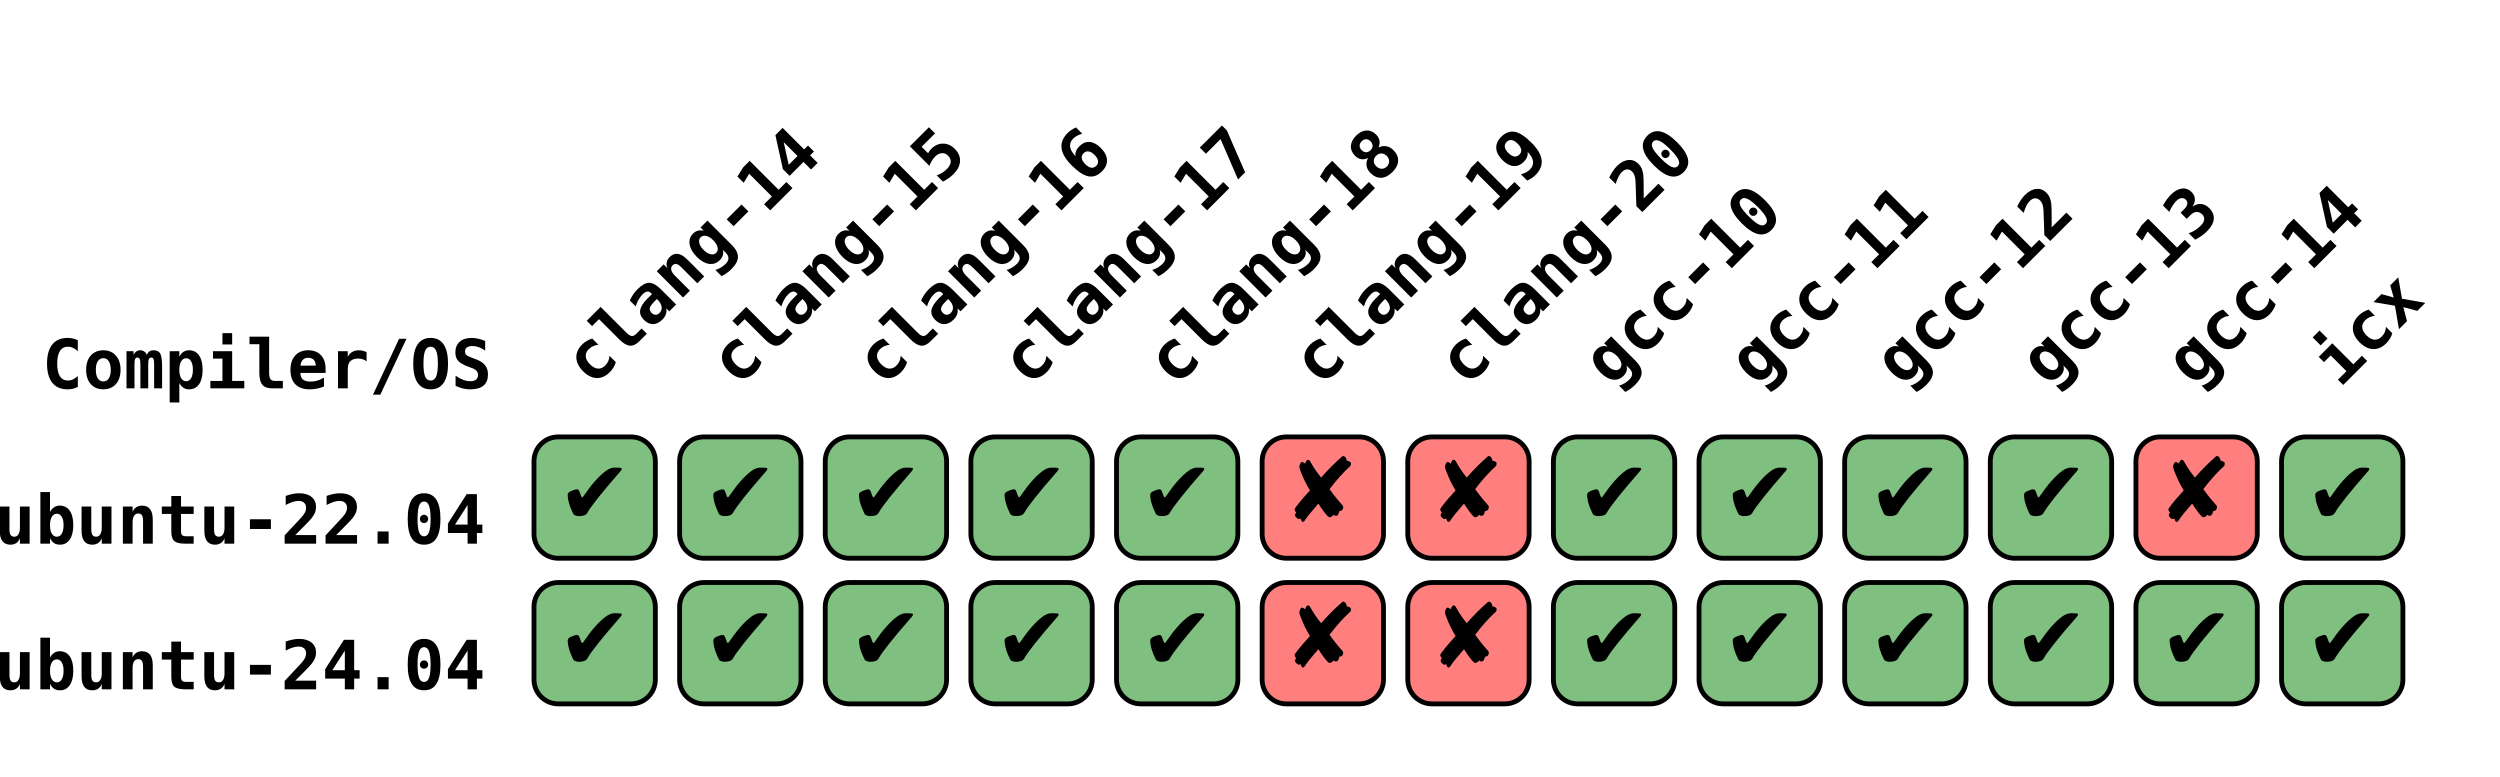
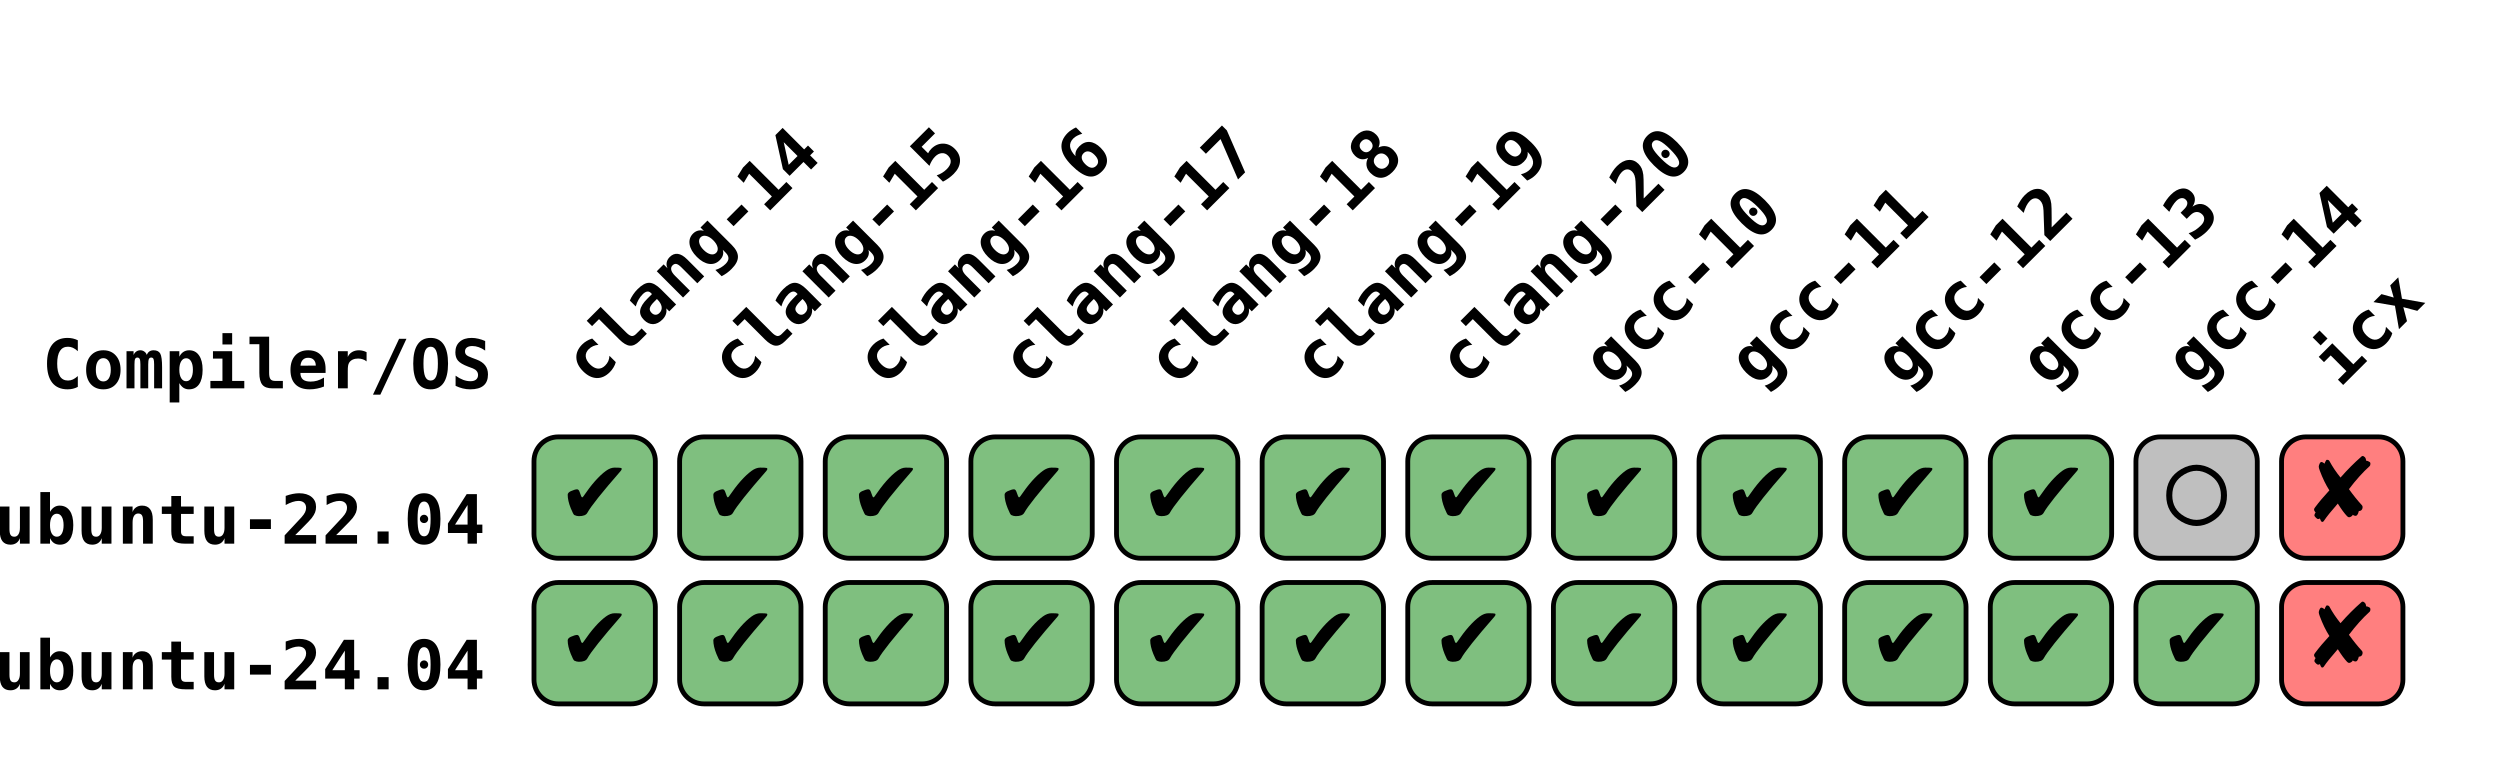
<svg xmlns="http://www.w3.org/2000/svg" width="515" height="160" font-family="monospace">
  <rect x="0" y="0" width="100%" height="100%" fill="none" />
  <text x="55.0" y="80" font-size="14" text-anchor="middle" font-weight="700" fill="black">Compiler/OS</text>
  <text x="122" y="80" transform="rotate(-45,122,80)" font-size="14" font-weight="700" fill="black">clang-14</text>
  <text x="152" y="80" transform="rotate(-45,152,80)" font-size="14" font-weight="700" fill="black">clang-15</text>
  <text x="182" y="80" transform="rotate(-45,182,80)" font-size="14" font-weight="700" fill="black">clang-16</text>
  <text x="212" y="80" transform="rotate(-45,212,80)" font-size="14" font-weight="700" fill="black">clang-17</text>
  <text x="242" y="80" transform="rotate(-45,242,80)" font-size="14" font-weight="700" fill="black">clang-18</text>
  <text x="272" y="80" transform="rotate(-45,272,80)" font-size="14" font-weight="700" fill="black">clang-19</text>
  <text x="302" y="80" transform="rotate(-45,302,80)" font-size="14" font-weight="700" fill="black">clang-20</text>
  <text x="332" y="80" transform="rotate(-45,332,80)" font-size="14" font-weight="700" fill="black">gcc-10</text>
  <text x="362" y="80" transform="rotate(-45,362,80)" font-size="14" font-weight="700" fill="black">gcc-11</text>
  <text x="392" y="80" transform="rotate(-45,392,80)" font-size="14" font-weight="700" fill="black">gcc-12</text>
  <text x="422" y="80" transform="rotate(-45,422,80)" font-size="14" font-weight="700" fill="black">gcc-13</text>
  <text x="452" y="80" transform="rotate(-45,452,80)" font-size="14" font-weight="700" fill="black">gcc-14</text>
  <text x="482" y="80" transform="rotate(-45,482,80)" font-size="14" font-weight="700" fill="black">icx</text>
  <text x="100" y="112" font-size="14" text-anchor="end" font-weight="700" fill="black">ubuntu-22.04</text>
  <text x="100" y="142" font-size="14" text-anchor="end" font-weight="700" fill="black">ubuntu-24.04</text>
  <rect x="110" y="90" width="25" height="25" rx="5" ry="5" fill="green" fill-opacity="0.5" stroke="black" />
  <text x="122.5" y="107.5" text-anchor="middle" font-size="21" fill="black">✔</text>
  <rect x="140" y="90" width="25" height="25" rx="5" ry="5" fill="green" fill-opacity="0.5" stroke="black" />
  <text x="152.5" y="107.5" text-anchor="middle" font-size="21" fill="black">✔</text>
  <rect x="170" y="90" width="25" height="25" rx="5" ry="5" fill="green" fill-opacity="0.5" stroke="black" />
  <text x="182.5" y="107.5" text-anchor="middle" font-size="21" fill="black">✔</text>
  <rect x="200" y="90" width="25" height="25" rx="5" ry="5" fill="green" fill-opacity="0.5" stroke="black" />
  <text x="212.5" y="107.5" text-anchor="middle" font-size="21" fill="black">✔</text>
  <rect x="230" y="90" width="25" height="25" rx="5" ry="5" fill="green" fill-opacity="0.5" stroke="black" />
  <text x="242.5" y="107.5" text-anchor="middle" font-size="21" fill="black">✔</text>
-   <rect x="260" y="90" width="25" height="25" rx="5" ry="5" fill="red" fill-opacity="0.5" stroke="black" />
-   <text x="272.5" y="107.5" text-anchor="middle" font-size="21" fill="black">✘</text>
-   <rect x="290" y="90" width="25" height="25" rx="5" ry="5" fill="red" fill-opacity="0.5" stroke="black" />
-   <text x="302.5" y="107.5" text-anchor="middle" font-size="21" fill="black">✘</text>
+   <rect x="260" y="90" width="25" height="25" rx="5" ry="5" fill="green" fill-opacity="0.5" stroke="black" />
+   <text x="272.5" y="107.5" text-anchor="middle" font-size="21" fill="black">✔</text>
+   <rect x="290" y="90" width="25" height="25" rx="5" ry="5" fill="green" fill-opacity="0.5" stroke="black" />
+   <text x="302.5" y="107.5" text-anchor="middle" font-size="21" fill="black">✔</text>
  <rect x="320" y="90" width="25" height="25" rx="5" ry="5" fill="green" fill-opacity="0.5" stroke="black" />
  <text x="332.5" y="107.5" text-anchor="middle" font-size="21" fill="black">✔</text>
  <rect x="350" y="90" width="25" height="25" rx="5" ry="5" fill="green" fill-opacity="0.5" stroke="black" />
  <text x="362.5" y="107.5" text-anchor="middle" font-size="21" fill="black">✔</text>
  <rect x="380" y="90" width="25" height="25" rx="5" ry="5" fill="green" fill-opacity="0.5" stroke="black" />
  <text x="392.5" y="107.5" text-anchor="middle" font-size="21" fill="black">✔</text>
  <rect x="410" y="90" width="25" height="25" rx="5" ry="5" fill="green" fill-opacity="0.5" stroke="black" />
  <text x="422.5" y="107.5" text-anchor="middle" font-size="21" fill="black">✔</text>
-   <rect x="440" y="90" width="25" height="25" rx="5" ry="5" fill="red" fill-opacity="0.5" stroke="black" />
-   <text x="452.5" y="107.5" text-anchor="middle" font-size="21" fill="black">✘</text>
-   <rect x="470" y="90" width="25" height="25" rx="5" ry="5" fill="green" fill-opacity="0.5" stroke="black" />
-   <text x="482.5" y="107.5" text-anchor="middle" font-size="21" fill="black">✔</text>
+   <rect x="440" y="90" width="25" height="25" rx="5" ry="5" fill="gray" fill-opacity="0.5" stroke="black" />
+   <text x="452.5" y="107.5" text-anchor="middle" font-size="21" fill="black">○</text>
+   <rect x="470" y="90" width="25" height="25" rx="5" ry="5" fill="red" fill-opacity="0.5" stroke="black" />
+   <text x="482.5" y="107.5" text-anchor="middle" font-size="21" fill="black">✘</text>
  <rect x="110" y="120" width="25" height="25" rx="5" ry="5" fill="green" fill-opacity="0.5" stroke="black" />
  <text x="122.5" y="137.5" text-anchor="middle" font-size="21" fill="black">✔</text>
  <rect x="140" y="120" width="25" height="25" rx="5" ry="5" fill="green" fill-opacity="0.5" stroke="black" />
  <text x="152.5" y="137.5" text-anchor="middle" font-size="21" fill="black">✔</text>
  <rect x="170" y="120" width="25" height="25" rx="5" ry="5" fill="green" fill-opacity="0.5" stroke="black" />
  <text x="182.5" y="137.5" text-anchor="middle" font-size="21" fill="black">✔</text>
  <rect x="200" y="120" width="25" height="25" rx="5" ry="5" fill="green" fill-opacity="0.5" stroke="black" />
  <text x="212.5" y="137.5" text-anchor="middle" font-size="21" fill="black">✔</text>
  <rect x="230" y="120" width="25" height="25" rx="5" ry="5" fill="green" fill-opacity="0.5" stroke="black" />
  <text x="242.5" y="137.5" text-anchor="middle" font-size="21" fill="black">✔</text>
-   <rect x="260" y="120" width="25" height="25" rx="5" ry="5" fill="red" fill-opacity="0.5" stroke="black" />
-   <text x="272.5" y="137.5" text-anchor="middle" font-size="21" fill="black">✘</text>
-   <rect x="290" y="120" width="25" height="25" rx="5" ry="5" fill="red" fill-opacity="0.5" stroke="black" />
-   <text x="302.5" y="137.5" text-anchor="middle" font-size="21" fill="black">✘</text>
+   <rect x="260" y="120" width="25" height="25" rx="5" ry="5" fill="green" fill-opacity="0.5" stroke="black" />
+   <text x="272.5" y="137.5" text-anchor="middle" font-size="21" fill="black">✔</text>
+   <rect x="290" y="120" width="25" height="25" rx="5" ry="5" fill="green" fill-opacity="0.5" stroke="black" />
+   <text x="302.5" y="137.5" text-anchor="middle" font-size="21" fill="black">✔</text>
  <rect x="320" y="120" width="25" height="25" rx="5" ry="5" fill="green" fill-opacity="0.5" stroke="black" />
  <text x="332.5" y="137.5" text-anchor="middle" font-size="21" fill="black">✔</text>
  <rect x="350" y="120" width="25" height="25" rx="5" ry="5" fill="green" fill-opacity="0.5" stroke="black" />
  <text x="362.5" y="137.5" text-anchor="middle" font-size="21" fill="black">✔</text>
  <rect x="380" y="120" width="25" height="25" rx="5" ry="5" fill="green" fill-opacity="0.5" stroke="black" />
  <text x="392.5" y="137.5" text-anchor="middle" font-size="21" fill="black">✔</text>
  <rect x="410" y="120" width="25" height="25" rx="5" ry="5" fill="green" fill-opacity="0.5" stroke="black" />
  <text x="422.5" y="137.5" text-anchor="middle" font-size="21" fill="black">✔</text>
  <rect x="440" y="120" width="25" height="25" rx="5" ry="5" fill="green" fill-opacity="0.5" stroke="black" />
  <text x="452.5" y="137.5" text-anchor="middle" font-size="21" fill="black">✔</text>
-   <rect x="470" y="120" width="25" height="25" rx="5" ry="5" fill="green" fill-opacity="0.5" stroke="black" />
-   <text x="482.5" y="137.5" text-anchor="middle" font-size="21" fill="black">✔</text>
+   <rect x="470" y="120" width="25" height="25" rx="5" ry="5" fill="red" fill-opacity="0.5" stroke="black" />
+   <text x="482.5" y="137.5" text-anchor="middle" font-size="21" fill="black">✘</text>
</svg>
